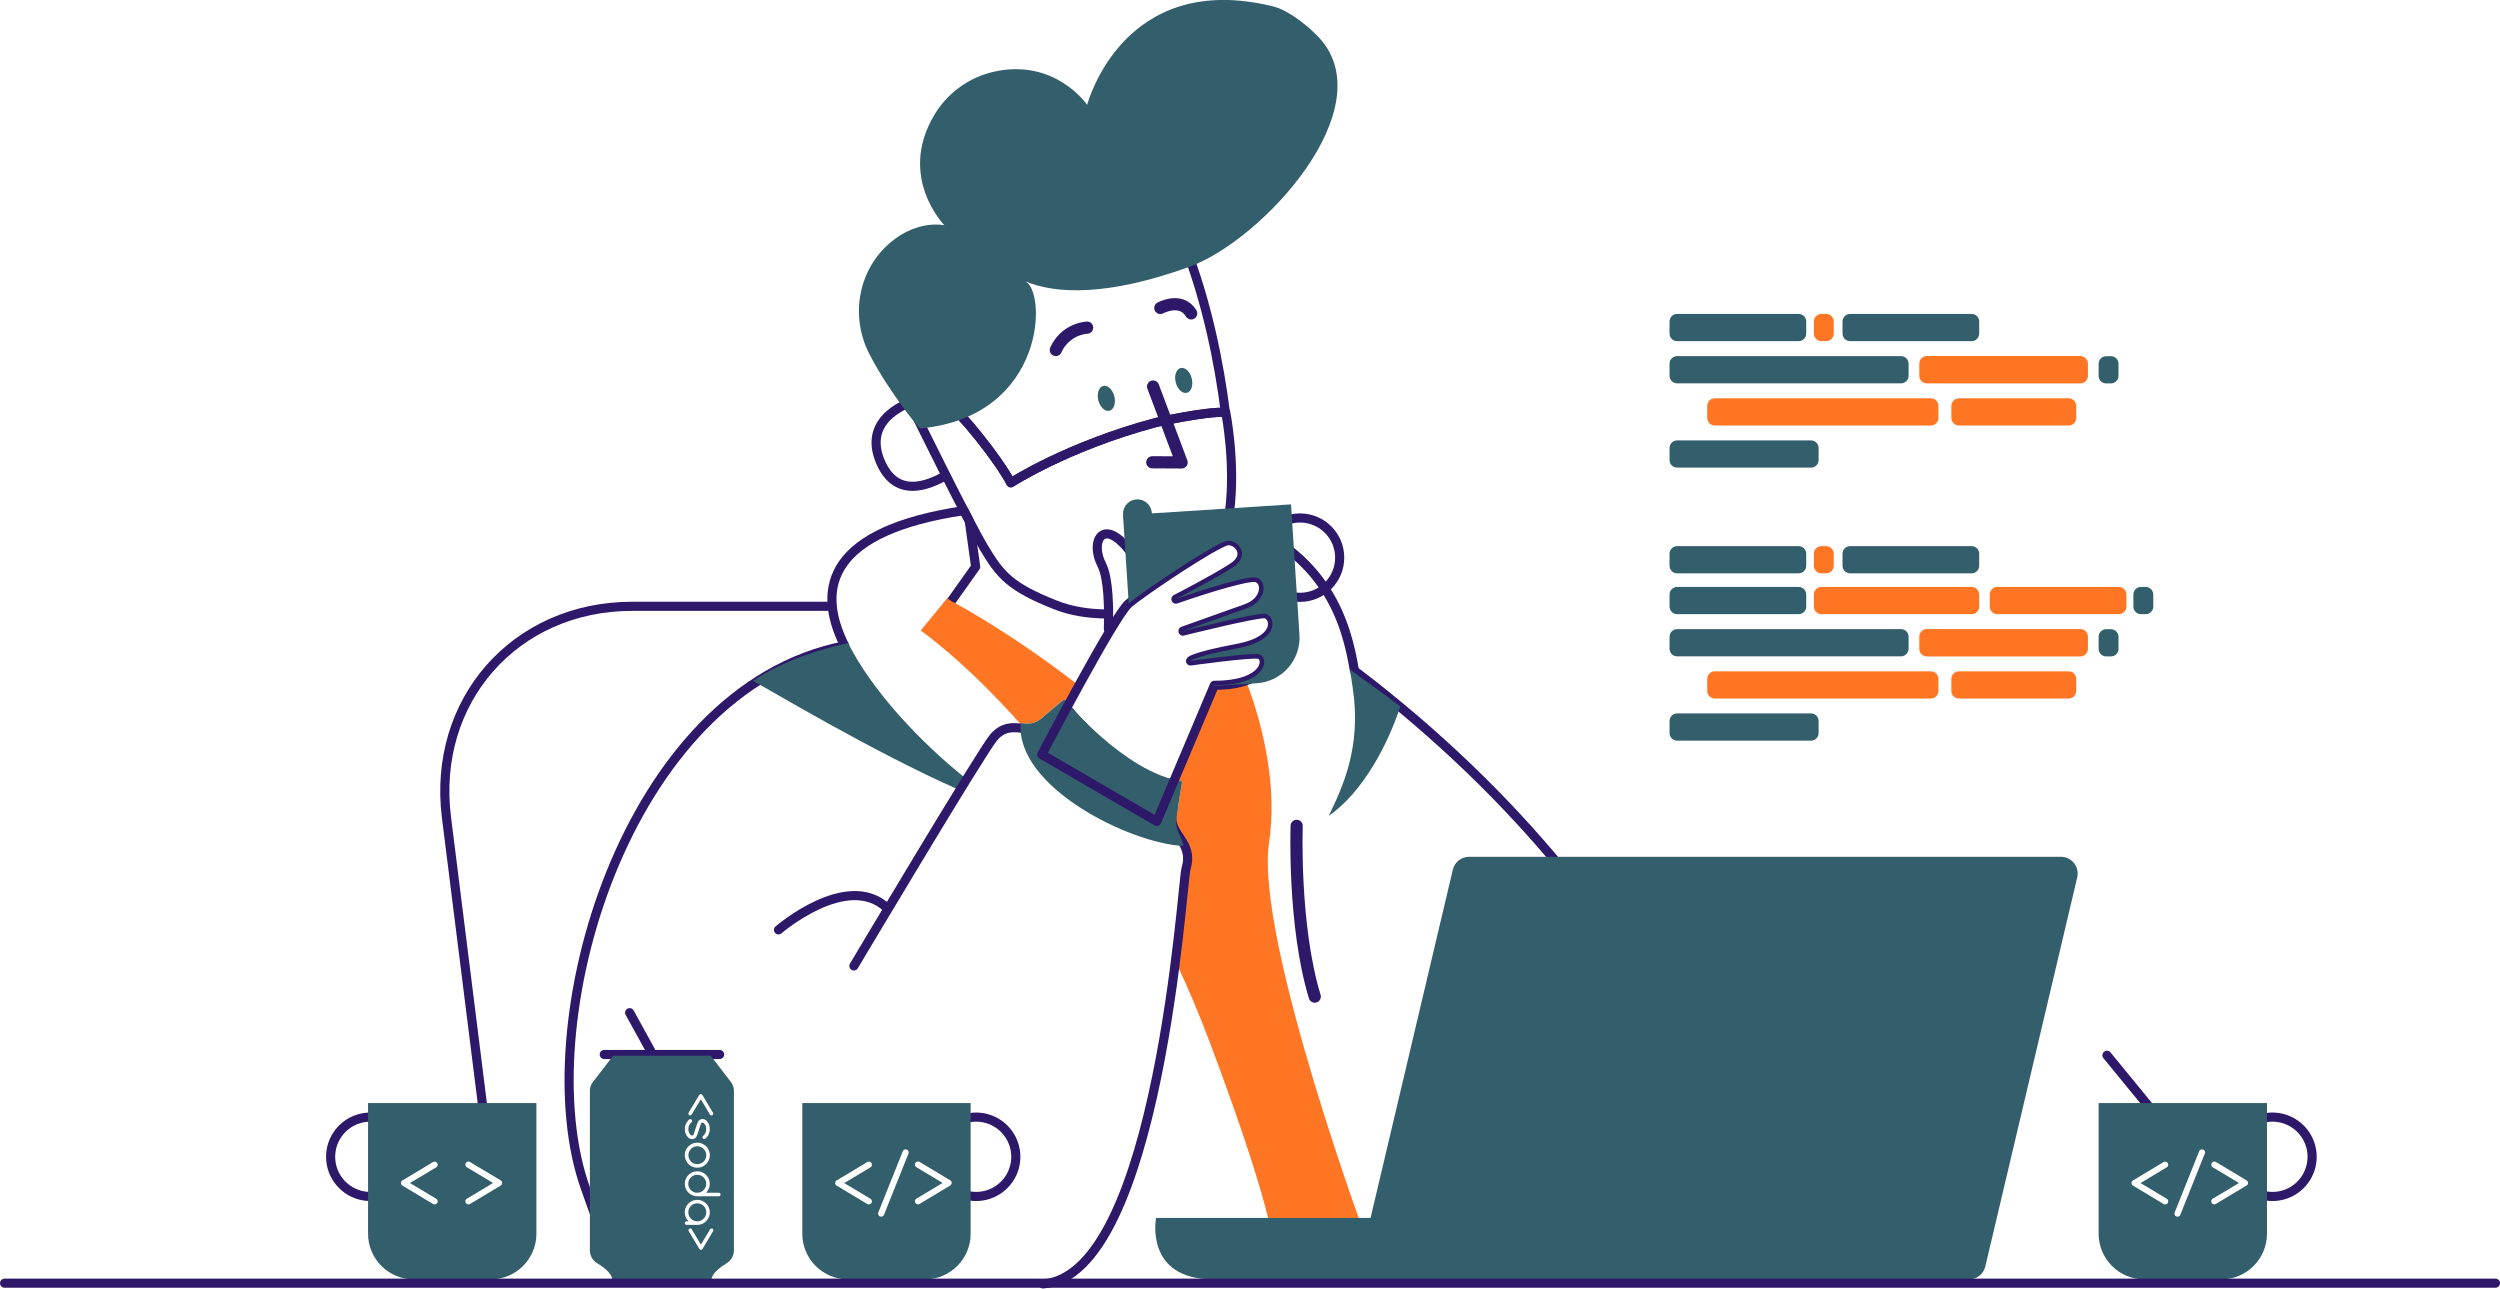
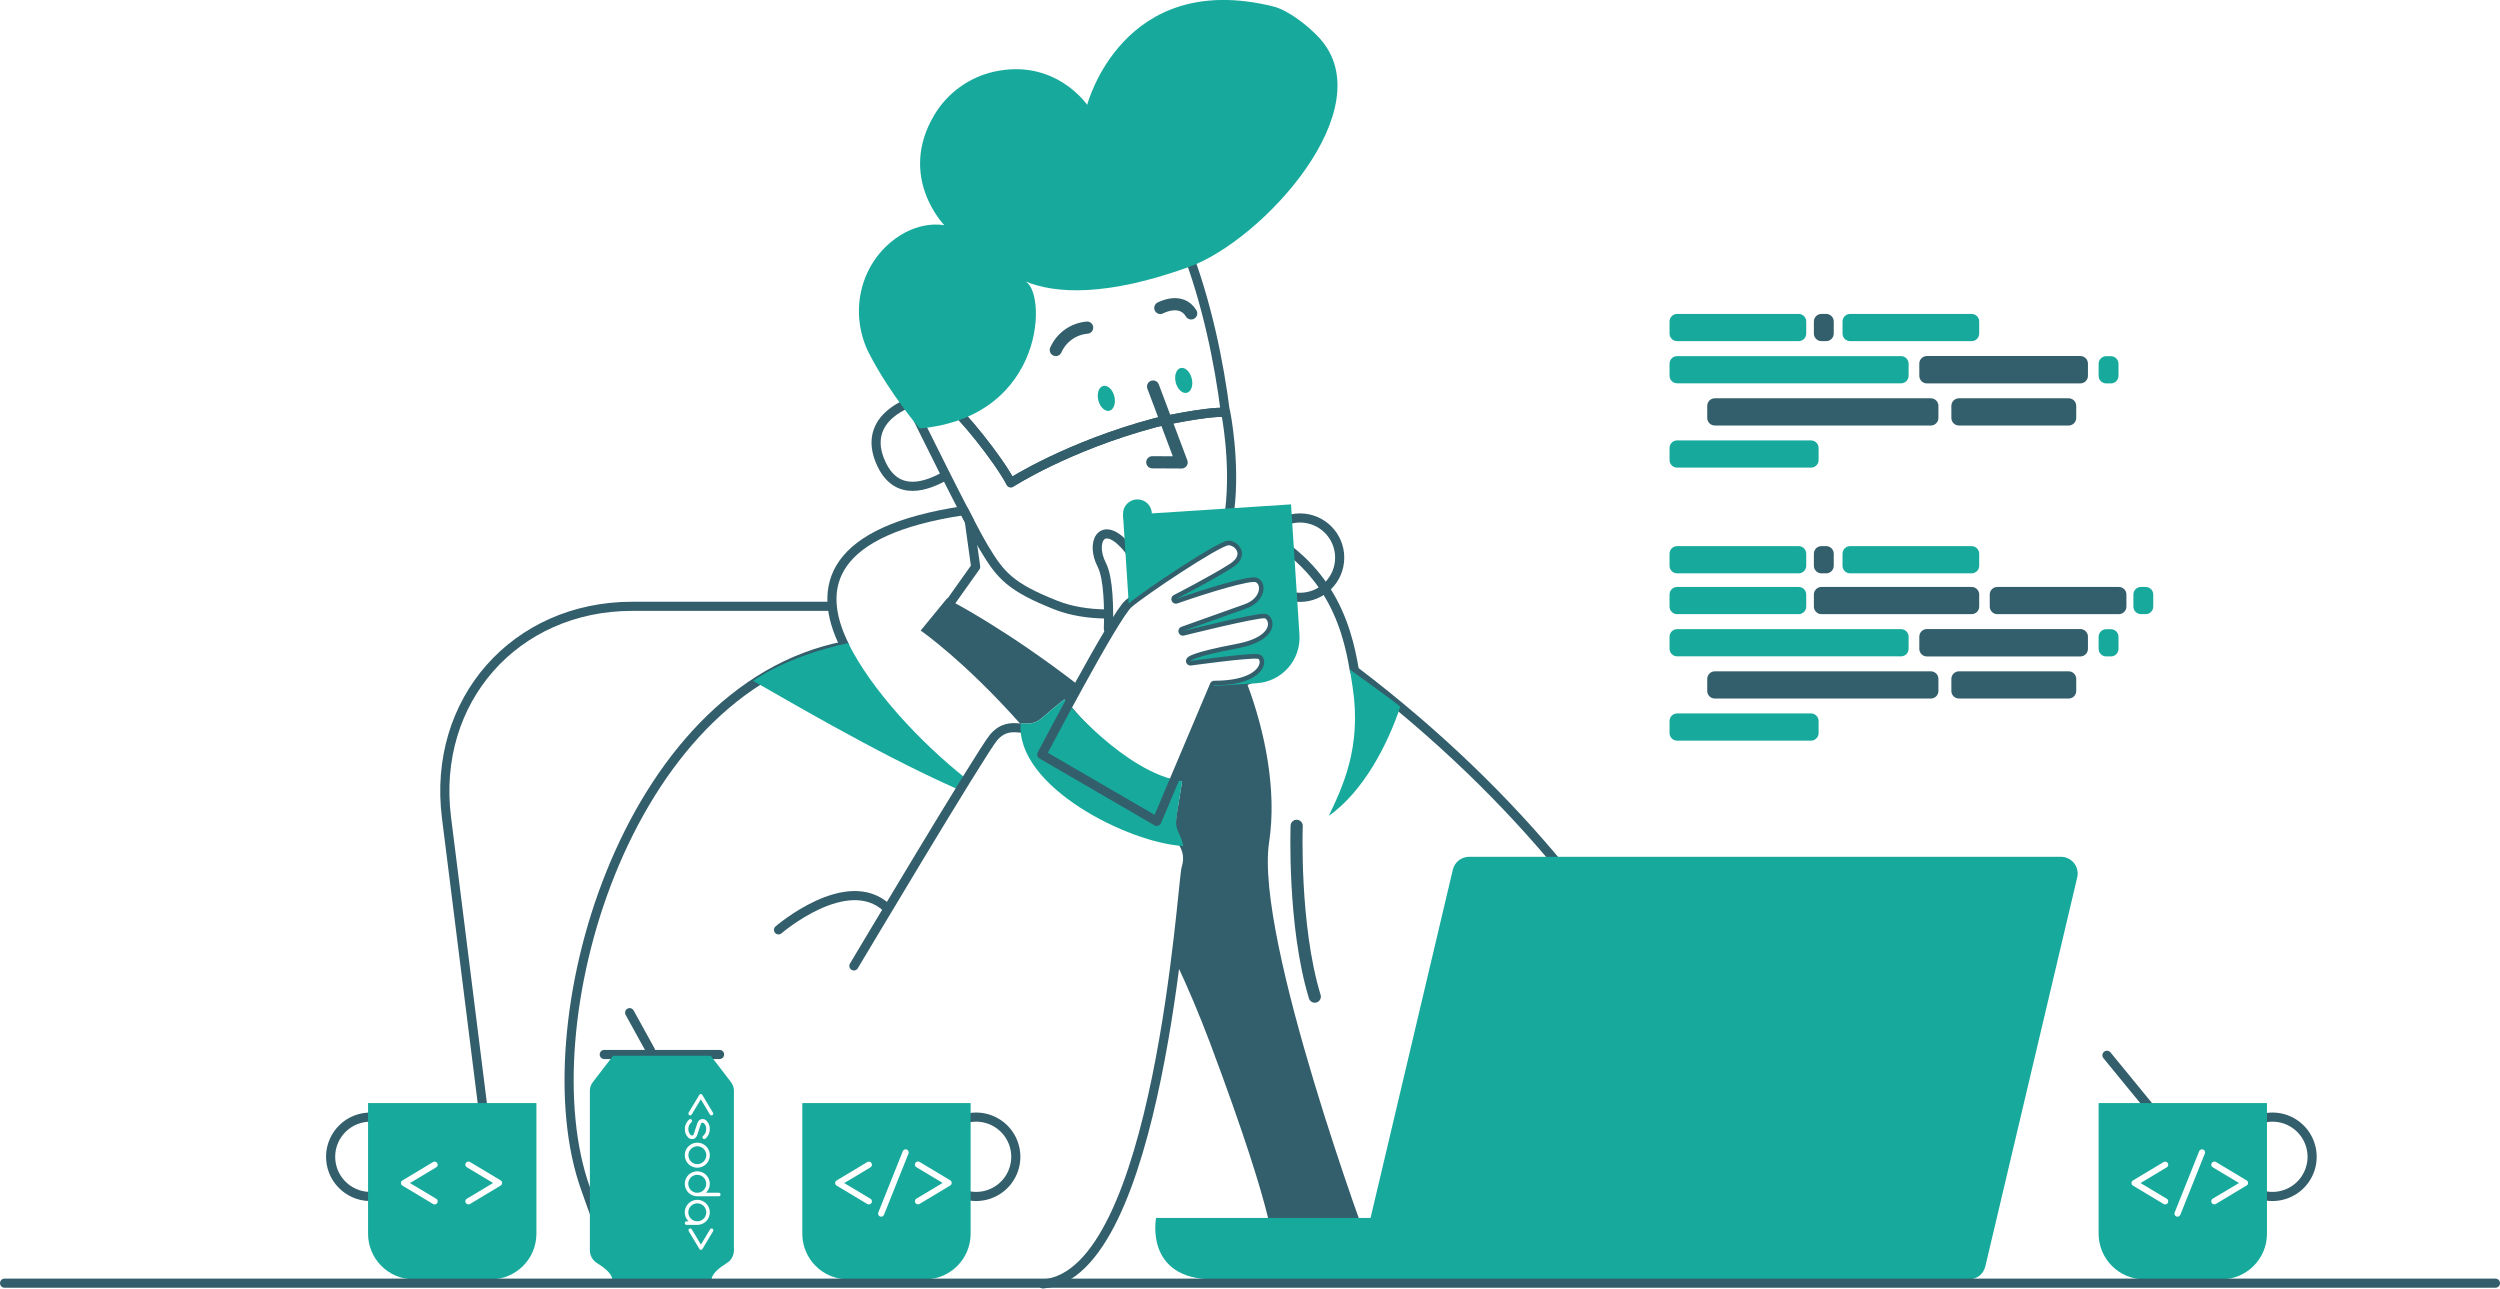
<svg xmlns="http://www.w3.org/2000/svg" viewBox="0 0 1642.48 846.52">
  <defs>
-     <style>.cls-1,.cls-3{fill:none;stroke:#2e186a;stroke-linecap:round;stroke-linejoin:round;}.cls-1{stroke-width:6px;}.cls-2{fill:#fe7624;}.cls-3{stroke-width:8px;}.cls-4{fill:#335E6B;}</style>
+     <style>.cls-1,.cls-3{fill:none;stroke:#335E6B;stroke-linecap:round;stroke-linejoin:round;}.cls-1{stroke-width:6px;}.cls-2{fill:#335E6B;}.cls-3{stroke-width:8px;}.cls-4{fill:#17AA9C;}</style>
  </defs>
  <g id="Layer_2" data-name="Layer 2">
    <g id="outline">
      <g id="developer">
        <path id="chair" class="cls-1" d="M317.73,731.65l-24.4-194.59c-9.61-76.61,45-138.72,122.06-138.72H544.24" />
        <g id="body">
          <path id="hoodie" class="cls-1" d="M625,394.92l16-22.53-4.21-30.25c-1.13-2.14-2.29-4.37-3.48-6.67-87.37,13-98,49.61-78.38,88.82C410,452.59,346.9,675.05,384.6,780.6c10.74,30,19.36,60,51.27,60.34" />
          <g id="tshirt">
            <path class="cls-2" d="M670.57,475.79c0-.19,0-.38,0-.57,4.74.46,9.34.49,13.78-3.35,11-9.53,14.9-12.39,14.9-12.39s1,1.2,2.77,3.23c2.17-4,4.43-8.15,6.74-12.35C661.27,413.58,625,394.92,625,394.92L622.32,393l-17.44,21.27S633.26,433.83,670.57,475.79Z" />
            <path class="cls-2" d="M900.13,821.06s-76-204.39-66.33-267.73c5.27-34.55-3-73.73-14.42-104l-21.77,1.41-26.06,61.62c1.7.42,3.4.77,5.1,1,0,0-1,6.47-3.46,21.34-1.65,9.91,1.18,11,3.42,17.88,2.89,4.63,5.11,9.83,2.67,17.87-.8,2.63-2.7,27.4-7,61,8,17,15.64,34.94,22.8,54,46.08,122.92,41.29,136.33,41.29,136.33Z" />
          </g>
          <path id="hoodie-2" data-name="hoodie" class="cls-1" d="M1157.5,839.33c-5.47-36-44.48-229.23-267.66-398.72-5-30.28-17.65-77.94-82.66-100.22" />
          <path id="string" class="cls-3" d="M851.9,542.57s-2.4,65.28,11.89,112.21" />
          <path id="stripe" class="cls-4" d="M886.88,439.86c.71,4.26,1.26,8.18,1.79,11.62,6.14,39.82-7,66.26-15.69,84.59,23.33-16.5,39.06-47.88,47-71.81C910.39,456.58,897.3,447.62,886.88,439.86Z" />
          <path id="stripe_II" data-name="stripe II" class="cls-4" d="M557.24,422.52c-16.32,3.33-43.14,11.46-62.47,24.83,13.5,7.36,80.36,47.4,135,71.42.43-.25,3.43-5.25,4.93-7.2C604.46,487.59,572.65,453.41,557.24,422.52Z" />
        </g>
        <g id="head">
          <path id="ear" class="cls-1" d="M601.25,263.25S564.14,273.31,579.16,305c10.44,22,30.26,14.18,42.08,7.51" />
          <path id="face" class="cls-1" d="M611.15,269.27l11.66-3.91c7.69,4.65,33.09,36.21,41.28,51.85,0,0,37.29-24.19,95.5-39.66,0,0,31.69-7.24,45.47-6.66-4-32-12.18-72.88-26.58-109.43-21.42-54.33-87.7-33.25-97.32-30-103.37,35.17-70.11,137.58-70.11,137.58Z" />
          <path id="beard" class="cls-1" d="M727.49,403.37c-12.44,0-24.27-2.07-33.58-5.75-30.2-11.93-36.62-19.62-47.46-37.76s-44.81-87.39-44.81-87.39l21.17-7.11c7.69,4.65,33.09,36.21,41.28,51.85,0,0,37.29-24.19,95.5-39.66,0,0,32-7.32,45.69-6.66,0,0,6.54,32.54,2.62,64.44" />
          <path id="hair" class="cls-4" d="M604.24,281.52s-19.12-22.17-32.93-48.66c-13-24.9-7.61-55.75,13.94-73.75C603.29,144,620.46,148,620.46,148s-31.06-31.64-6.57-72.57a61.32,61.32,0,0,1,39.38-28.38c40.2-8.81,61,21.85,61,21.85s23.1-89.19,122.31-64.65c10,2.48,23.23,13.06,30.2,20.66C909,71,829.46,158,781.07,175.42c-53.13,19.12-87.3,18.07-108.18,9.13C687.9,189.12,688.45,273.79,604.24,281.52Z" />
          <polyline id="nose" class="cls-3" points="757.57 253.95 776.31 303.81 757.05 303.71" />
          <circle id="mouth" class="cls-4" cx="747.28" cy="337.55" r="9.47" />
          <ellipse id="eye_II" data-name="eye II" class="cls-4" cx="777.71" cy="249.86" rx="5.42" ry="8.39" transform="translate(-37.39 196.21) rotate(-14.04)" />
          <ellipse id="eye" class="cls-4" cx="726.86" cy="261.64" rx="5.42" ry="8.39" transform="translate(-41.77 184.22) rotate(-14.04)" />
          <path id="brow_II" data-name="brow II" class="cls-3" d="M693.66,229.94a24.85,24.85,0,0,1,20.58-14.69" />
          <path id="brow" class="cls-3" d="M762.32,202.32s13.64-7.43,20.27,3.58" />
        </g>
        <path id="laptop" class="cls-4" d="M1354,562.9H965.2a11,11,0,0,0-10.7,8.47L900.44,800.19H759.51s-7.81,40.34,37.73,40.34h496.39a11,11,0,0,0,10.7-8.47l60.39-255.63A11,11,0,0,0,1354,562.9Z" />
        <g id="code_lines" data-name="code lines">
          <rect class="cls-2" x="1191.7" y="206.24" width="13.06" height="17.89" rx="5" />
          <rect class="cls-4" x="1096.88" y="206.24" width="89.8" height="17.89" rx="5" />
          <rect class="cls-4" x="1096.88" y="289.34" width="97.93" height="17.89" rx="5" />
          <rect class="cls-2" x="1121.64" y="261.67" width="151.89" height="17.89" rx="5" />
          <rect class="cls-2" x="1282.03" y="261.67" width="82.04" height="17.89" rx="5" />
          <rect class="cls-4" x="1378.78" y="234.01" width="13.06" height="17.89" rx="5" />
          <rect class="cls-4" x="1096.88" y="233.96" width="157.06" height="17.89" rx="5" />
          <rect class="cls-4" x="1210.52" y="206.24" width="89.8" height="17.89" rx="5" />
          <rect class="cls-2" x="1260.97" y="233.9" width="110.79" height="18" rx="5" />
        </g>
        <g id="code_lines-2" data-name="code lines">
          <rect class="cls-4" x="1096.88" y="385.61" width="89.8" height="17.89" rx="5" />
          <rect class="cls-4" x="1096.88" y="468.71" width="97.93" height="17.89" rx="5" />
          <rect class="cls-2" x="1121.64" y="441.05" width="151.89" height="17.89" rx="5" />
          <rect class="cls-2" x="1282.03" y="441.05" width="82.04" height="17.89" rx="5" />
          <rect class="cls-4" x="1378.78" y="413.38" width="13.06" height="17.89" rx="5" />
          <rect class="cls-4" x="1401.62" y="385.61" width="13.06" height="17.89" rx="5" />
          <rect class="cls-4" x="1096.88" y="413.33" width="157.06" height="17.89" rx="5" />
          <rect class="cls-2" x="1191.7" y="385.61" width="108.62" height="17.89" rx="5" />
          <rect class="cls-2" x="1307.24" y="385.61" width="89.8" height="17.89" rx="5" />
          <rect class="cls-2" x="1191.7" y="358.8" width="13.06" height="17.89" rx="5" />
          <rect class="cls-4" x="1096.88" y="358.8" width="89.8" height="17.89" rx="5" />
          <rect class="cls-4" x="1210.52" y="358.8" width="89.8" height="17.89" rx="5" />
          <rect class="cls-2" x="1260.97" y="413.28" width="110.79" height="18" rx="5" />
        </g>
        <g id="mug">
          <path id="handle" class="cls-1" d="M1484.34,735.41a26.47,26.47,0,0,1,6.76-1.41,26.07,26.07,0,1,1-2.15,51.76" />
          <line id="spoon" class="cls-1" x1="1421.52" y1="738.81" x2="1384.25" y2="693.31" />
          <path id="mug-2" data-name="mug" class="cls-4" d="M1378.78,724.71v85.81a30,30,0,0,0,30,30h50.6a30,30,0,0,0,30-30V724.71Zm44.74,62.83a2,2,0,0,1,1,1.76,2,2,0,0,1-2,2,2,2,0,0,1-1-.25l-20-12a2,2,0,0,1,0-3.62l20-12a2,2,0,0,1,1-.25,2,2,0,0,1,2,2,2,2,0,0,1-1,1.76l-17.21,10.32Zm25-29.58-16.1,40.25a2.09,2.09,0,0,1-.4.55,2,2,0,0,1-1.43.6,2,2,0,0,1-2-2,2,2,0,0,1,.18-.85l16.1-40.25a2.08,2.08,0,0,1,.43-.58,1.89,1.89,0,0,1,1.41-.58,2,2,0,0,1,2,2A2.11,2.11,0,0,1,1448.52,758ZM1475.77,779l-20,12a2,2,0,0,1-1,.25,2,2,0,0,1-2-2,2,2,0,0,1,1-1.76L1471,777.23l-17.21-10.32a2,2,0,0,1-1-1.76,2,2,0,0,1,.59-1.42,2,2,0,0,1,1.43-.59,2,2,0,0,1,1,.25l20,12a2,2,0,0,1,0,3.62Z" />
        </g>
        <g id="tea">
          <path id="handle-2" data-name="handle" class="cls-1" d="M245.2,786a26.07,26.07,0,1,1-3.83-52,25.69,25.69,0,0,1,4.73.08" />
          <path id="ug" class="cls-4" d="M241.81,724.71v85.81a30,30,0,0,0,30,30h50.61a30,30,0,0,0,30-30V724.71Zm44.75,62.83a2,2,0,0,1,1,1.76,2,2,0,0,1-2,2,2,2,0,0,1-1-.25l-20-12a2,2,0,0,1,0-3.62l20-12a2,2,0,0,1,1-.25,2,2,0,0,1,2,2,2,2,0,0,1-1,1.76l-17.21,10.32Zm42.18-8.5-20,12a2,2,0,0,1-1,.25,1.91,1.91,0,0,1-1.42-.59,1.93,1.93,0,0,1-.59-1.42,2,2,0,0,1,1-1.76l17.21-10.31-17.21-10.32a2,2,0,0,1-1-1.76,2,2,0,0,1,2-2,2,2,0,0,1,1,.25l20,12a2,2,0,0,1,0,3.62Z" />
        </g>
        <g id="soda">
          <line id="line" class="cls-1" x1="427.34" y1="690.13" x2="413.67" y2="665.32" />
          <line id="line-2" data-name="line" class="cls-1" x1="396.99" y1="692.78" x2="472.76" y2="692.78" />
          <g id="can">
            <path class="cls-4" d="M462.27,773.58a5.9,5.9,0,1,0,1.71,4.15A5.69,5.69,0,0,0,462.27,773.58Z" />
            <path class="cls-4" d="M458.11,764.82A5.87,5.87,0,1,0,454,763.1,5.65,5.65,0,0,0,458.11,764.82Z" />
            <path class="cls-4" d="M462.27,800.67a5.9,5.9,0,1,0-4.16,1.71A5.68,5.68,0,0,0,462.27,800.67Z" />
            <path class="cls-4" d="M480.21,710.88l-13.29-17.29H402.83l-13.29,17.29a9.15,9.15,0,0,0-2,5.61V821.75A9.84,9.84,0,0,0,392.5,830c4.11,2.56,9.35,6.52,9.72,10.31h65.31c.36-3.79,5.6-7.75,9.71-10.31a9.84,9.84,0,0,0,4.93-8.27V716.49A9.2,9.2,0,0,0,480.21,710.88Zm-27.82,20.19,7-11.68a1.21,1.21,0,0,1,1-.65,1.23,1.23,0,0,1,1.06.65l7,11.68a1.15,1.15,0,0,1,.15.59,1.11,1.11,0,0,1-.34.82,1.14,1.14,0,0,1-.83.35,1.19,1.19,0,0,1-1-.6l-6-10-6,10a1.2,1.2,0,0,1-1,.6,1.14,1.14,0,0,1-.83-.35,1.12,1.12,0,0,1-.35-.82A1.15,1.15,0,0,1,452.39,731.07Zm.46,4.4a1.12,1.12,0,0,1,.69-.22,1.14,1.14,0,0,1,.83.35,1.12,1.12,0,0,1,.34.83,1,1,0,0,1-.31.77l-.44.43a5.67,5.67,0,0,0-1.72,4.15,5.12,5.12,0,0,0,1.53,3.89,1.55,1.55,0,0,0,1,.35,1,1,0,0,0,.94-.72l2.39-7.22a5.14,5.14,0,0,1,1.05-1.86,3.32,3.32,0,0,1,2.48-1,3.5,3.5,0,0,1,2.54,1.08,7.41,7.41,0,0,1,2.15,5.52,8.14,8.14,0,0,1-2.95,6.31.94.94,0,0,1-.69.22,1.16,1.16,0,0,1-1.17-1.17,1,1,0,0,1,.31-.78l.44-.43a5.66,5.66,0,0,0,1.71-4.15,5.11,5.11,0,0,0-1.52-3.89,1.57,1.57,0,0,0-1-.35,1,1,0,0,0-.94.72l-2.4,7.22a5.15,5.15,0,0,1-1,1.86,3.32,3.32,0,0,1-2.48,1,3.5,3.5,0,0,1-2.54-1.08,7.41,7.41,0,0,1-2.15-5.52A8.13,8.13,0,0,1,452.85,735.47Zm-.55,17.67a8.23,8.23,0,1,1-2.4,5.81A7.91,7.91,0,0,1,452.3,753.14Zm-2.06,51.25a1.18,1.18,0,0,1,.83-2h1.29a8.23,8.23,0,1,1,5.75,2.35h-7A1.13,1.13,0,0,1,450.24,804.39Zm18.29,4.45-7,11.68a1.23,1.23,0,0,1-1.06.65,1.21,1.21,0,0,1-1-.65l-7-11.68a1.15,1.15,0,0,1-.15-.59,1.12,1.12,0,0,1,.35-.82,1.1,1.1,0,0,1,.83-.35,1.2,1.2,0,0,1,1,.6l6,10,6-10a1.19,1.19,0,0,1,1-.6,1.18,1.18,0,0,1,1.17,1.17A1.15,1.15,0,0,1,468.53,808.84Zm4.53-23.23a1.13,1.13,0,0,1-.83.34H458.11a8.21,8.21,0,1,1,5.82-2.41l-.06.06h8.36a1.14,1.14,0,0,1,.83.35,1.13,1.13,0,0,1,.35.83A1.16,1.16,0,0,1,473.06,785.61Z" />
          </g>
        </g>
        <g id="hand">
          <path id="thumb" class="cls-1" d="M728.2,413.19c.41-12.93.21-33.28-4.38-42.17-7.29-14.11-.49-29.17,14.42-13.76,8.5,8.78,12.67,20.43,14.69,28.82" />
          <circle class="cls-1" cx="854.1" cy="366.37" r="26.07" />
          <path id="sleeve" class="cls-1" d="M685.24,843.52c76.2-5.69,91.36-264.23,94-273.06,5.29-17.44-11.32-21.53-9.14-35.34s.49-20,.49-20c-35.77-5.82-70.51-50.8-70.51-50.8s-3.6,2.63-13.85,11.39-21.69-4.7-33.39,8.72C645.12,493.38,561,634.6,561,634.6" />
          <path id="welt" class="cls-4" d="M773.19,534.71c2.48-14.87,3.46-21.34,3.46-21.34-38.09-5.86-77.37-53.89-77.37-53.89s-3.88,2.86-14.9,12.39c-4.44,3.84-9,3.81-13.78,3.35-3.37,41.71,71.45,78.84,106.89,80.59C775.23,545.79,771.32,546,773.19,534.71Z" />
          <path id="line-3" data-name="line" class="cls-1" d="M511.48,610.91s45.1-38.92,71.28-14.4" />
          <path id="hand-2" data-name="hand" class="cls-1" d="M684.44,495.72,760,539.65l37.82-89.42c36.49.06,36.33-19.76,28.69-20.44s-44.33,4.47-44.33,4.47,1.19-2.67,31-8.33,24.21-22.27,17.8-22.72-53.78,11.42-53.78,11.42l40.7-14.53c14.49-4.6,15-18.64,7.43-20.62-5-1.31-31.66,6.75-52.76,14.13,0,0,25.36-13,37.39-20.86s3.62-18.11-3.41-17.47-55.87,33.3-65.17,41.39S684.44,495.72,684.44,495.72Z" />
        </g>
        <g id="coffe">
          <path id="handle-3" data-name="handle" class="cls-1" d="M635.24,734.65a27.18,27.18,0,0,1,4.18-.65,26.07,26.07,0,1,1-5.77,50.92" />
          <path id="mug-3" data-name="mug" class="cls-4" d="M527.1,724.71v85.81a30,30,0,0,0,30,30h50.6a30,30,0,0,0,30-30V724.71Zm44.74,62.83a2,2,0,0,1,1,1.76,2,2,0,0,1-2,2,2,2,0,0,1-1-.25l-20-12a2,2,0,0,1,0-3.62l20-12a2,2,0,0,1,1-.25,2,2,0,0,1,1.42.59,1.91,1.91,0,0,1,.59,1.42,2,2,0,0,1-1,1.76l-17.21,10.32Zm25-29.58-16.1,40.25a2.13,2.13,0,0,1-.41.55,2,2,0,0,1-1.43.6,2,2,0,0,1-2-2,2.19,2.19,0,0,1,.17-.85l16.1-40.25a2.29,2.29,0,0,1,.43-.58,1.92,1.92,0,0,1,1.41-.58,2,2,0,0,1,2,2A2.27,2.27,0,0,1,596.85,758ZM624.09,779l-20,12a2,2,0,0,1-1,.25,2,2,0,0,1-2-2,2,2,0,0,1,1-1.76l17.2-10.31-17.2-10.32a2,2,0,0,1-1-1.76,1.91,1.91,0,0,1,.59-1.42,2,2,0,0,1,1.42-.59,2,2,0,0,1,1,.25l20,12a2,2,0,0,1,0,3.62Z" />
        </g>
        <line id="line-4" data-name="line" class="cls-1" x1="3" y1="843.03" x2="1639.48" y2="843.03" />
        <path class="cls-4" d="M853.73,417l-5.54-85.63-110.37,7.15,3.75,57.94c9.81-8.39,58-40.57,64.95-41.2s15.44,9.62,3.41,17.47-37.39,20.86-37.39,20.86c21.1-7.38,47.79-15.44,52.76-14.13,7.58,2,7.06,16-7.43,20.62l-40.7,14.53s47.37-11.87,53.78-11.42,12,17.06-17.8,22.72-31,8.33-31,8.33,36.7-5.16,44.33-4.47,7.8,20.5-28.69,20.44l-.21.49,28.12-1.82A30,30,0,0,0,853.73,417Z" />
      </g>
    </g>
  </g>
</svg>
